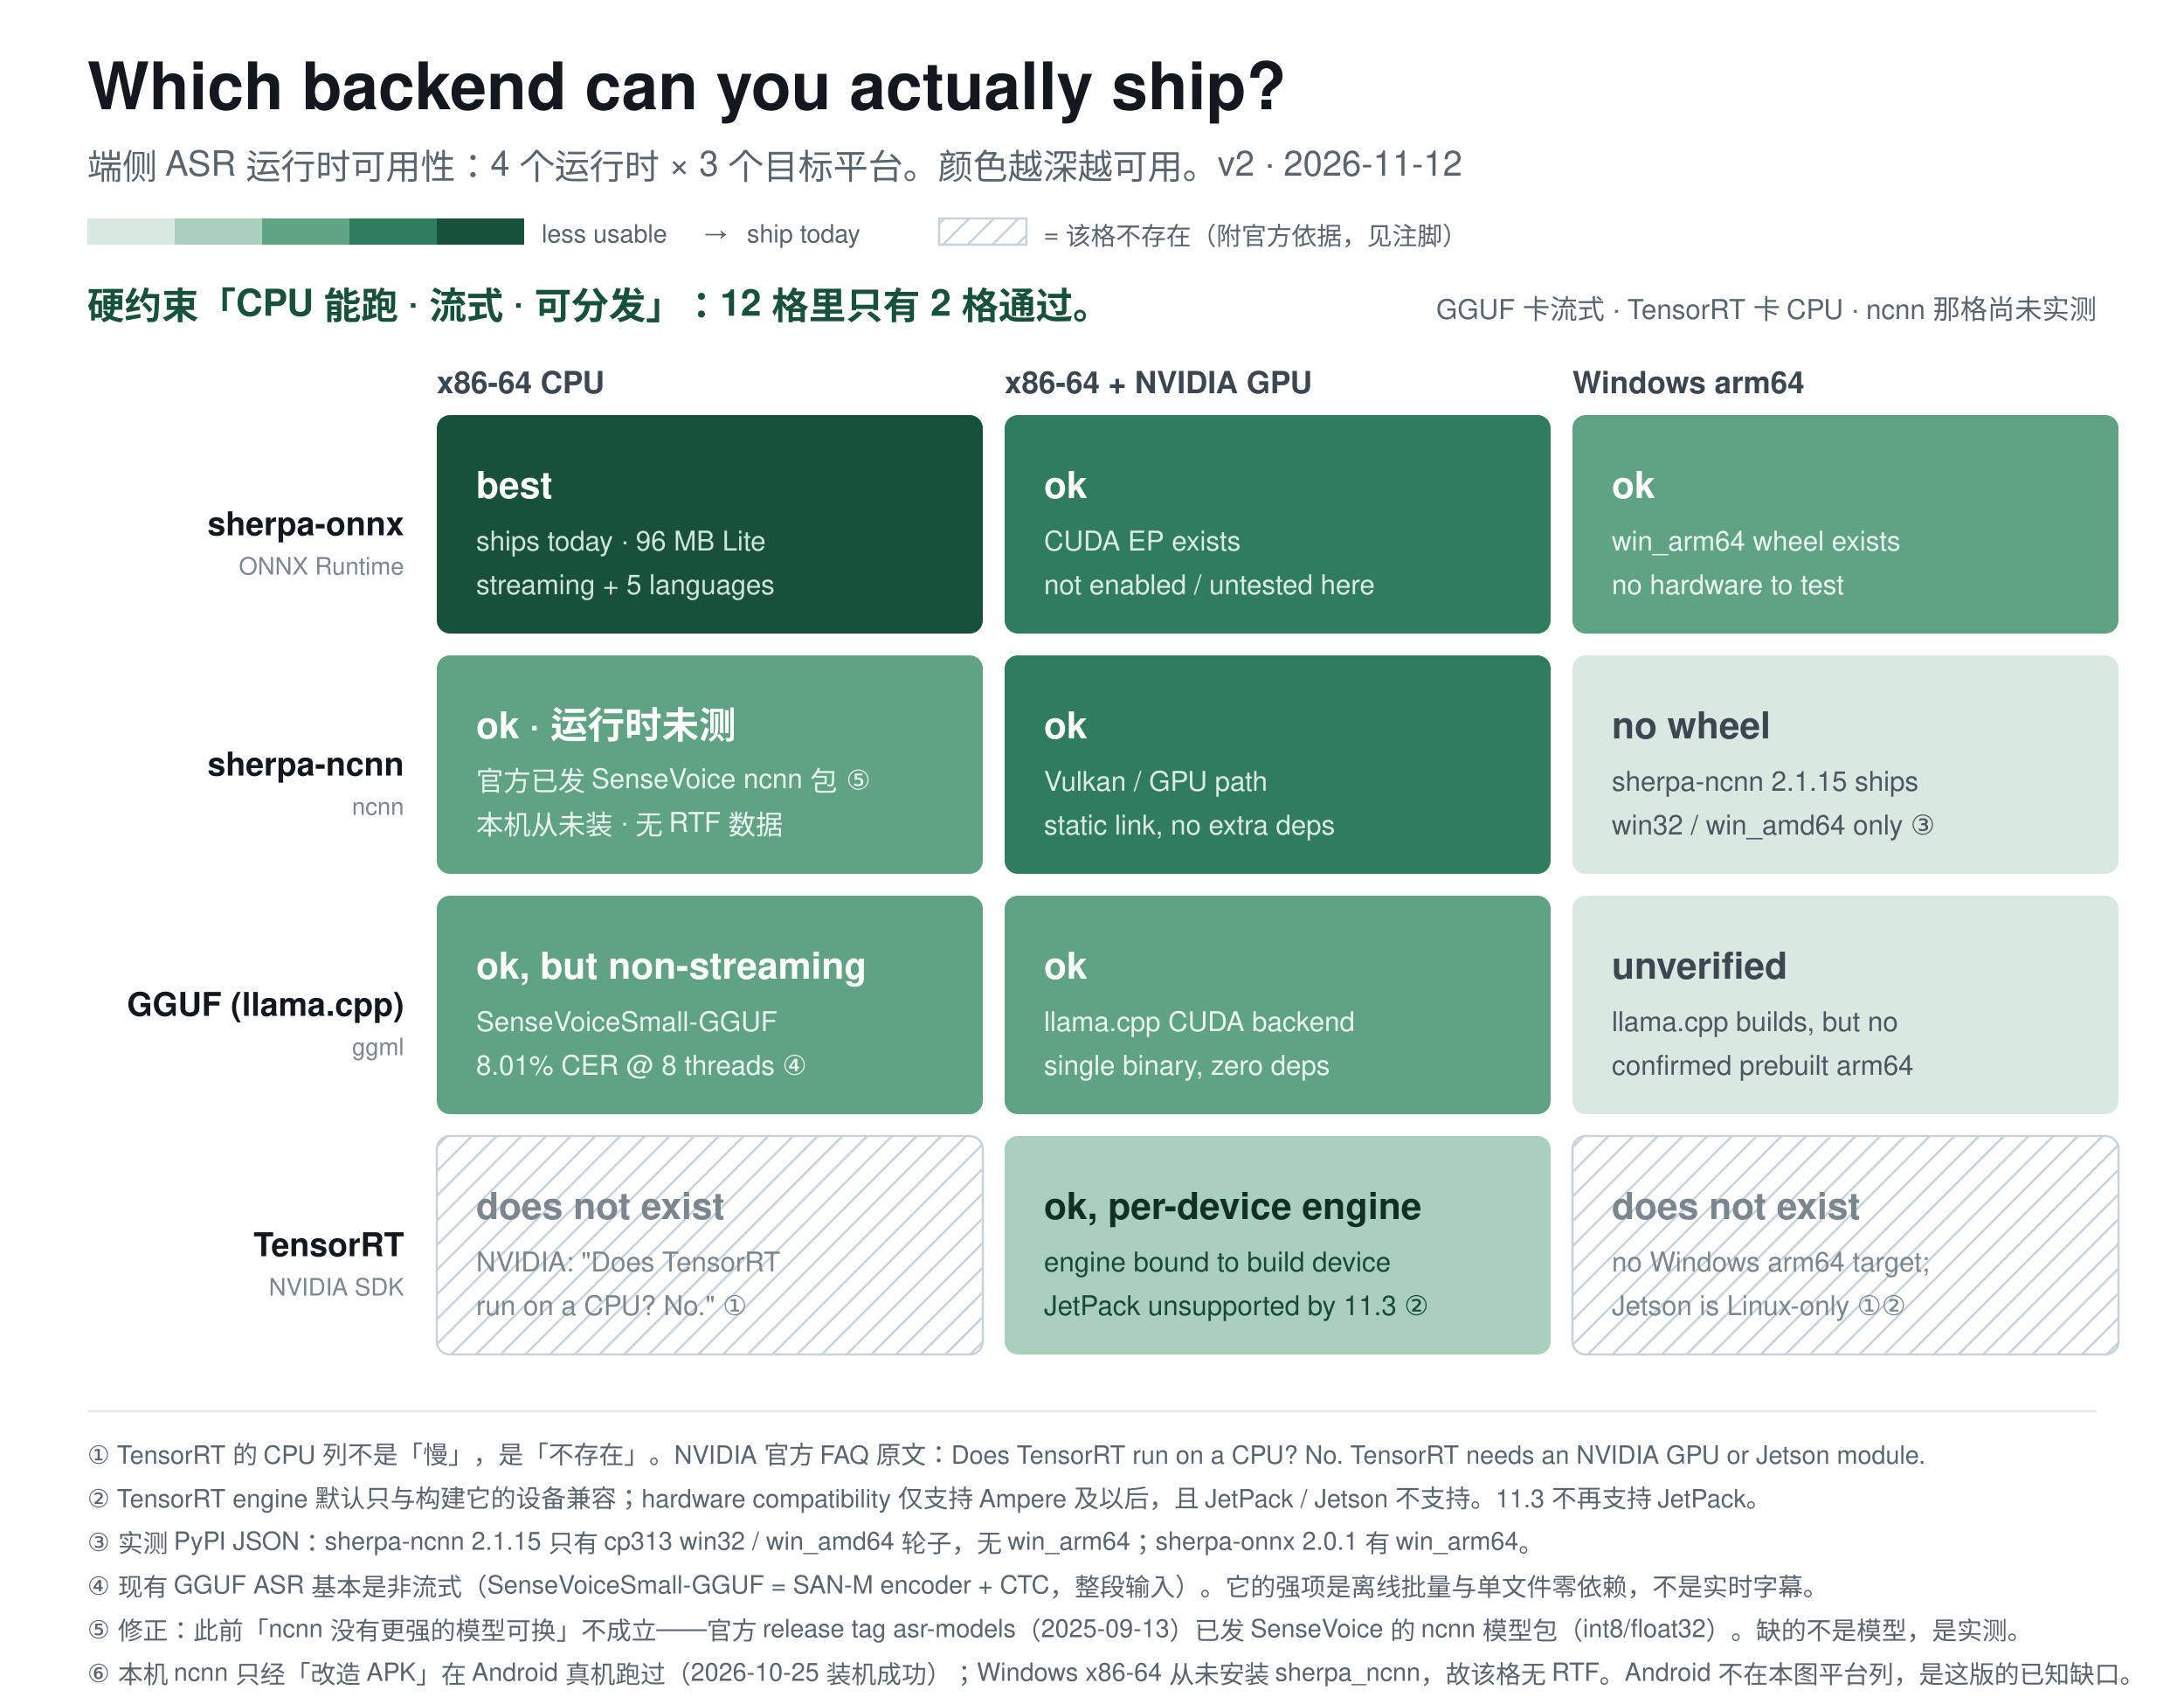
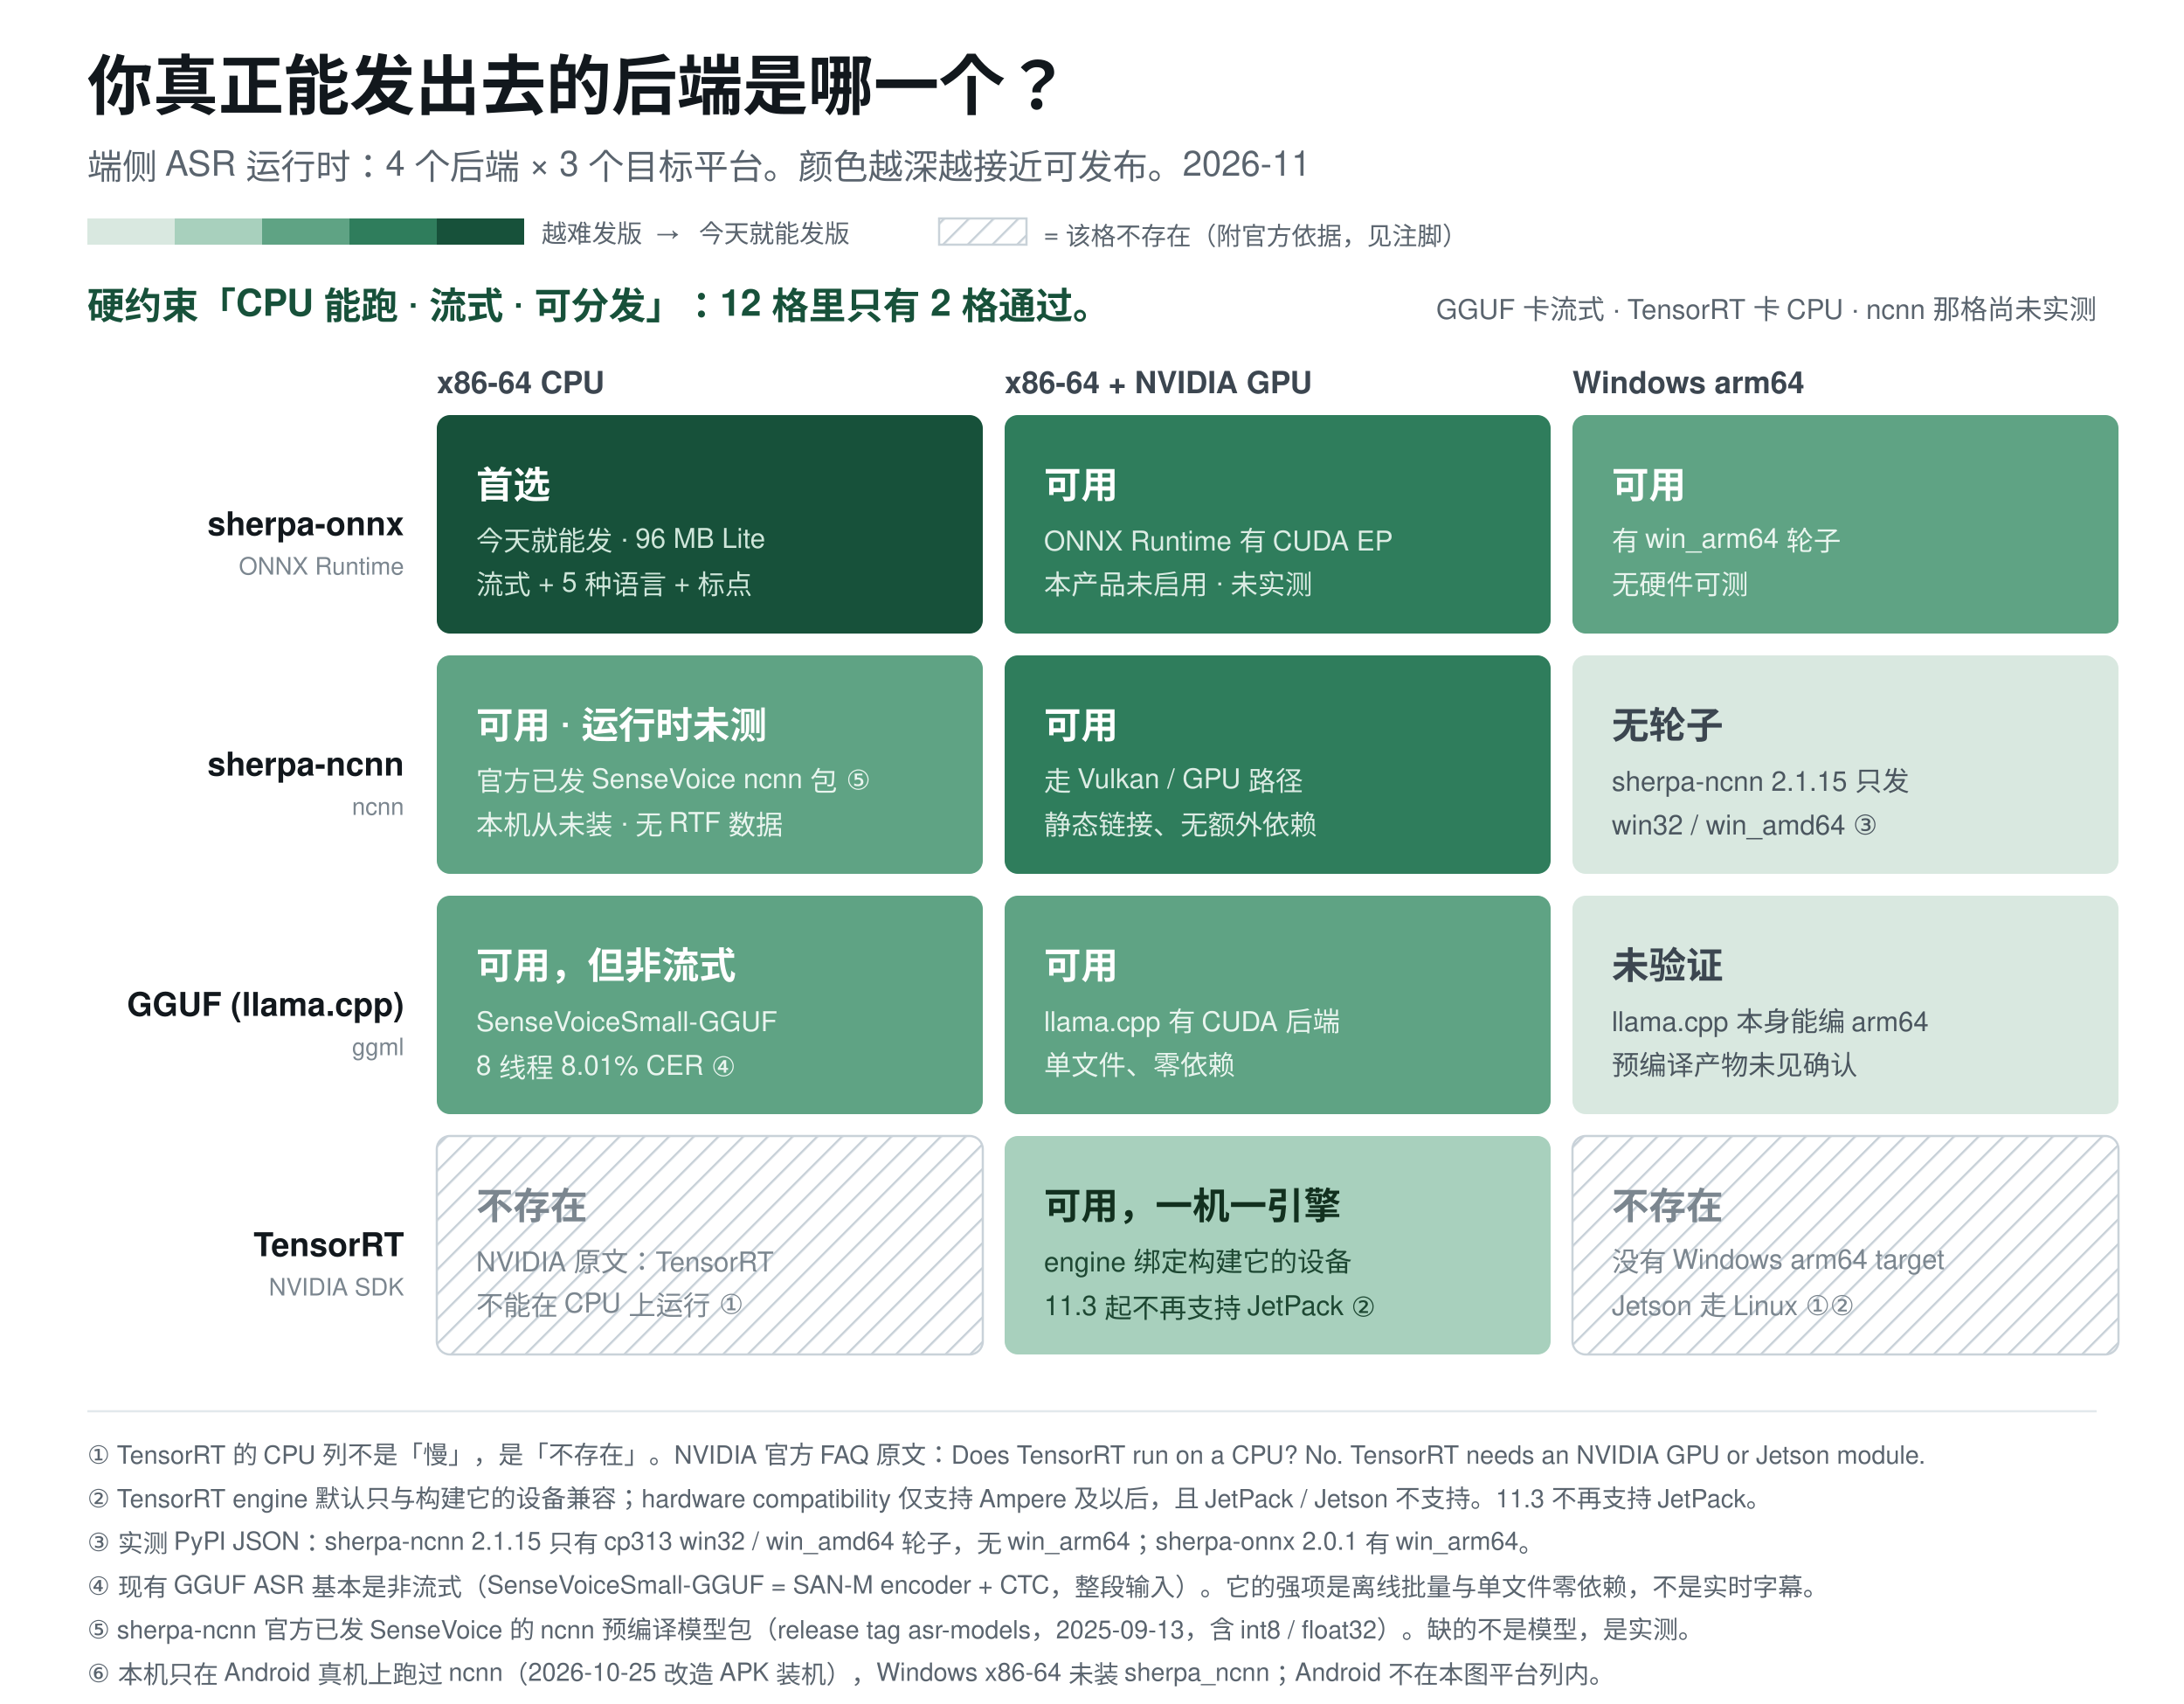
<svg xmlns="http://www.w3.org/2000/svg" viewBox="0 0 1000 780" width="1000" height="780" font-family="Segoe UI, Microsoft YaHei, PingFang SC, Helvetica, Arial, sans-serif">
  <defs>
    <pattern id="none" width="8" height="8" patternUnits="userSpaceOnUse" patternTransform="rotate(45)">
      <rect width="8" height="8" fill="#ffffff" />
      <line x1="0" y1="0" x2="0" y2="8" stroke="#c9d2d9" stroke-width="2" />
    </pattern>
  </defs>
  <rect width="1000" height="780" fill="#ffffff" />
-   <text x="40" y="50" font-size="30" font-weight="700" fill="#12181d">Which backend can you actually ship?</text>
-   <text x="40" y="82" font-size="16" fill="#5a646e">端侧 ASR 运行时可用性：4 个运行时 × 3 个目标平台。颜色越深越可用。v2 · 2026-11-12</text>
+   <text x="40" y="50" font-size="30" font-weight="700" fill="#12181d">你真正能发出去的后端是哪一个？</text>
+   <text x="40" y="82" font-size="16" fill="#5a646e">端侧 ASR 运行时：4 个后端 × 3 个目标平台。颜色越深越接近可发布。2026-11</text>
  <g font-size="11.5" fill="#5a646e">
    <rect x="40" y="100" width="40" height="12" fill="#d9e8e0" />
    <rect x="80" y="100" width="40" height="12" fill="#a8d0bd" />
    <rect x="120" y="100" width="40" height="12" fill="#5fa384" />
    <rect x="160" y="100" width="40" height="12" fill="#2f7d5c" />
    <rect x="200" y="100" width="40" height="12" fill="#17513a" />
-     <text x="248" y="111">less usable</text>
-     <text x="322" y="111">→</text>
-     <text x="342" y="111">ship today</text>
+     <text x="248" y="111">越难发版</text>
+     <text x="300" y="111">→</text>
+     <text x="320" y="111">今天就能发版</text>
    <rect x="430" y="100" width="40" height="12" fill="url(#none)" stroke="#c9d2d9" />
    <text x="478" y="111">= 该格不存在（附官方依据，见注脚）</text>
  </g>
  <text x="40" y="146" font-size="17" font-weight="600" fill="#17513a">硬约束「CPU 能跑 · 流式 · 可分发」：12 格里只有 2 格通过。</text>
  <text x="960" y="146" font-size="12.5" fill="#5a646e" text-anchor="end">GGUF 卡流式 · TensorRT 卡 CPU · ncnn 那格尚未实测</text>
  <g font-size="14" font-weight="600" fill="#3c4650">
    <text x="200" y="180">x86-64 CPU</text>
    <text x="460" y="180">x86-64 + NVIDIA GPU</text>
    <text x="720" y="180">Windows arm64</text>
  </g>
  <g font-size="15" font-weight="600" fill="#12181d" text-anchor="end">
    <text x="185" y="245">sherpa-onnx</text>
    <text x="185" y="355">sherpa-ncnn</text>
    <text x="185" y="465">GGUF (llama.cpp)</text>
    <text x="185" y="575">TensorRT</text>
  </g>
  <g font-size="11" fill="#7b868f" text-anchor="end">
    <text x="185" y="263">ONNX Runtime</text>
    <text x="185" y="373">ncnn</text>
    <text x="185" y="483">ggml</text>
    <text x="185" y="593">NVIDIA SDK</text>
  </g>
  <g>
    <rect x="200" y="190" width="250" height="100" rx="6" fill="#17513a" />
-     <text x="218" y="228" font-size="17" font-weight="700" fill="#ffffff">best</text>
-     <text x="218" y="252" font-size="12.5" fill="#cfe6da">ships today · 96 MB Lite</text>
-     <text x="218" y="272" font-size="12.5" fill="#cfe6da">streaming + 5 languages</text>
+     <text x="218" y="228" font-size="17" font-weight="700" fill="#ffffff">首选</text>
+     <text x="218" y="252" font-size="12.5" fill="#cfe6da">今天就能发 · 96 MB Lite</text>
+     <text x="218" y="272" font-size="12.5" fill="#cfe6da">流式 + 5 种语言 + 标点</text>
    <rect x="460" y="190" width="250" height="100" rx="6" fill="#2f7d5c" />
-     <text x="478" y="228" font-size="17" font-weight="700" fill="#ffffff">ok</text>
-     <text x="478" y="252" font-size="12.5" fill="#dcece4">CUDA EP exists</text>
-     <text x="478" y="272" font-size="12.5" fill="#dcece4">not enabled / untested here</text>
+     <text x="478" y="228" font-size="17" font-weight="700" fill="#ffffff">可用</text>
+     <text x="478" y="252" font-size="12.5" fill="#dcece4">ONNX Runtime 有 CUDA EP</text>
+     <text x="478" y="272" font-size="12.5" fill="#dcece4">本产品未启用 · 未实测</text>
    <rect x="720" y="190" width="250" height="100" rx="6" fill="#5fa384" />
-     <text x="738" y="228" font-size="17" font-weight="700" fill="#ffffff">ok</text>
-     <text x="738" y="252" font-size="12.5" fill="#eaf5ef">win_arm64 wheel exists</text>
-     <text x="738" y="272" font-size="12.5" fill="#eaf5ef">no hardware to test</text>
+     <text x="738" y="228" font-size="17" font-weight="700" fill="#ffffff">可用</text>
+     <text x="738" y="252" font-size="12.5" fill="#eaf5ef">有 win_arm64 轮子</text>
+     <text x="738" y="272" font-size="12.5" fill="#eaf5ef">无硬件可测</text>
  </g>
  <g>
    <rect x="200" y="300" width="250" height="100" rx="6" fill="#5fa384" />
-     <text x="218" y="338" font-size="17" font-weight="700" fill="#ffffff">ok · 运行时未测</text>
+     <text x="218" y="338" font-size="17" font-weight="700" fill="#ffffff">可用 · 运行时未测</text>
    <text x="218" y="362" font-size="12.5" fill="#eaf5ef">官方已发 SenseVoice ncnn 包 ⑤</text>
    <text x="218" y="382" font-size="12.5" fill="#eaf5ef">本机从未装 · 无 RTF 数据</text>
    <rect x="460" y="300" width="250" height="100" rx="6" fill="#2f7d5c" />
-     <text x="478" y="338" font-size="17" font-weight="700" fill="#ffffff">ok</text>
-     <text x="478" y="362" font-size="12.5" fill="#dcece4">Vulkan / GPU path</text>
-     <text x="478" y="382" font-size="12.5" fill="#dcece4">static link, no extra deps</text>
+     <text x="478" y="338" font-size="17" font-weight="700" fill="#ffffff">可用</text>
+     <text x="478" y="362" font-size="12.5" fill="#dcece4">走 Vulkan / GPU 路径</text>
+     <text x="478" y="382" font-size="12.5" fill="#dcece4">静态链接、无额外依赖</text>
    <rect x="720" y="300" width="250" height="100" rx="6" fill="#d9e8e0" />
-     <text x="738" y="338" font-size="17" font-weight="700" fill="#3c4650">no wheel</text>
-     <text x="738" y="362" font-size="12.5" fill="#4b565f">sherpa-ncnn 2.1.15 ships</text>
-     <text x="738" y="382" font-size="12.5" fill="#4b565f">win32 / win_amd64 only ③</text>
+     <text x="738" y="338" font-size="17" font-weight="700" fill="#3c4650">无轮子</text>
+     <text x="738" y="362" font-size="12.5" fill="#4b565f">sherpa-ncnn 2.1.15 只发</text>
+     <text x="738" y="382" font-size="12.5" fill="#4b565f">win32 / win_amd64 ③</text>
  </g>
  <g>
    <rect x="200" y="410" width="250" height="100" rx="6" fill="#5fa384" />
-     <text x="218" y="448" font-size="17" font-weight="700" fill="#ffffff">ok, but non-streaming</text>
+     <text x="218" y="448" font-size="17" font-weight="700" fill="#ffffff">可用，但非流式</text>
    <text x="218" y="472" font-size="12.5" fill="#eaf5ef">SenseVoiceSmall-GGUF</text>
-     <text x="218" y="492" font-size="12.5" fill="#eaf5ef">8.01% CER @ 8 threads ④</text>
+     <text x="218" y="492" font-size="12.5" fill="#eaf5ef">8 线程 8.01% CER ④</text>
    <rect x="460" y="410" width="250" height="100" rx="6" fill="#5fa384" />
-     <text x="478" y="448" font-size="17" font-weight="700" fill="#ffffff">ok</text>
-     <text x="478" y="472" font-size="12.5" fill="#eaf5ef">llama.cpp CUDA backend</text>
-     <text x="478" y="492" font-size="12.5" fill="#eaf5ef">single binary, zero deps</text>
+     <text x="478" y="448" font-size="17" font-weight="700" fill="#ffffff">可用</text>
+     <text x="478" y="472" font-size="12.5" fill="#eaf5ef">llama.cpp 有 CUDA 后端</text>
+     <text x="478" y="492" font-size="12.5" fill="#eaf5ef">单文件、零依赖</text>
    <rect x="720" y="410" width="250" height="100" rx="6" fill="#d9e8e0" />
-     <text x="738" y="448" font-size="17" font-weight="700" fill="#3c4650">unverified</text>
-     <text x="738" y="472" font-size="12.5" fill="#4b565f">llama.cpp builds, but no</text>
-     <text x="738" y="492" font-size="12.5" fill="#4b565f">confirmed prebuilt arm64</text>
+     <text x="738" y="448" font-size="17" font-weight="700" fill="#3c4650">未验证</text>
+     <text x="738" y="472" font-size="12.5" fill="#4b565f">llama.cpp 本身能编 arm64</text>
+     <text x="738" y="492" font-size="12.5" fill="#4b565f">预编译产物未见确认</text>
  </g>
  <g>
    <rect x="200" y="520" width="250" height="100" rx="6" fill="url(#none)" stroke="#c9d2d9" />
-     <text x="218" y="558" font-size="17" font-weight="700" fill="#7b868f">does not exist</text>
-     <text x="218" y="582" font-size="12.5" fill="#7b868f">NVIDIA: "Does TensorRT</text>
-     <text x="218" y="602" font-size="12.5" fill="#7b868f">run on a CPU? No." ①</text>
+     <text x="218" y="558" font-size="17" font-weight="700" fill="#7b868f">不存在</text>
+     <text x="218" y="582" font-size="12.5" fill="#7b868f">NVIDIA 原文：TensorRT</text>
+     <text x="218" y="602" font-size="12.5" fill="#7b868f">不能在 CPU 上运行 ①</text>
    <rect x="460" y="520" width="250" height="100" rx="6" fill="#a8d0bd" />
-     <text x="478" y="558" font-size="17" font-weight="700" fill="#12301f">ok, per-device engine</text>
-     <text x="478" y="582" font-size="12.5" fill="#1d4732">engine bound to build device</text>
-     <text x="478" y="602" font-size="12.5" fill="#1d4732">JetPack unsupported by 11.3 ②</text>
+     <text x="478" y="558" font-size="17" font-weight="700" fill="#12301f">可用，一机一引擎</text>
+     <text x="478" y="582" font-size="12.5" fill="#1d4732">engine 绑定构建它的设备</text>
+     <text x="478" y="602" font-size="12.5" fill="#1d4732">11.3 起不再支持 JetPack ②</text>
    <rect x="720" y="520" width="250" height="100" rx="6" fill="url(#none)" stroke="#c9d2d9" />
-     <text x="738" y="558" font-size="17" font-weight="700" fill="#7b868f">does not exist</text>
-     <text x="738" y="582" font-size="12.5" fill="#7b868f">no Windows arm64 target;</text>
-     <text x="738" y="602" font-size="12.5" fill="#7b868f">Jetson is Linux-only ①②</text>
+     <text x="738" y="558" font-size="17" font-weight="700" fill="#7b868f">不存在</text>
+     <text x="738" y="582" font-size="12.5" fill="#7b868f">没有 Windows arm64 target</text>
+     <text x="738" y="602" font-size="12.5" fill="#7b868f">Jetson 走 Linux ①②</text>
  </g>
  <line x1="40" y1="646" x2="960" y2="646" stroke="#e2e8ec" />
  <g font-size="11.5" fill="#5a646e">
    <text x="40" y="670">① TensorRT 的 CPU 列不是「慢」，是「不存在」。NVIDIA 官方 FAQ 原文：Does TensorRT run on a CPU? No. TensorRT needs an NVIDIA GPU or Jetson module.</text>
    <text x="40" y="690">② TensorRT engine 默认只与构建它的设备兼容；hardware compatibility 仅支持 Ampere 及以后，且 JetPack / Jetson 不支持。11.3 不再支持 JetPack。</text>
    <text x="40" y="710">③ 实测 PyPI JSON：sherpa-ncnn 2.1.15 只有 cp313 win32 / win_amd64 轮子，无 win_arm64；sherpa-onnx 2.0.1 有 win_arm64。</text>
    <text x="40" y="730">④ 现有 GGUF ASR 基本是非流式（SenseVoiceSmall-GGUF = SAN-M encoder + CTC，整段输入）。它的强项是离线批量与单文件零依赖，不是实时字幕。</text>
-     <text x="40" y="750">⑤ 修正：此前「ncnn 没有更强的模型可换」不成立——官方 release tag asr-models（2025-09-13）已发 SenseVoice 的 ncnn 模型包（int8/float32）。缺的不是模型，是实测。</text>
+     <text x="40" y="750">⑤ sherpa-ncnn 官方已发 SenseVoice 的 ncnn 预编译模型包（release tag asr-models，2025-09-13，含 int8 / float32）。缺的不是模型，是实测。</text>
+     <text x="40" y="770">⑥ 本机只在 Android 真机上跑过 ncnn（2026-10-25 改造 APK 装机），Windows x86-64 未装 sherpa_ncnn；Android 不在本图平台列内。</text>
  </g>
-   <text x="40" y="770" font-size="11.5" fill="#5a646e">⑥ 本机 ncnn 只经「改造 APK」在 Android 真机跑过（2026-10-25 装机成功）；Windows x86-64 从未安装 sherpa_ncnn，故该格无 RTF。Android 不在本图平台列，是这版的已知缺口。</text>
</svg>
